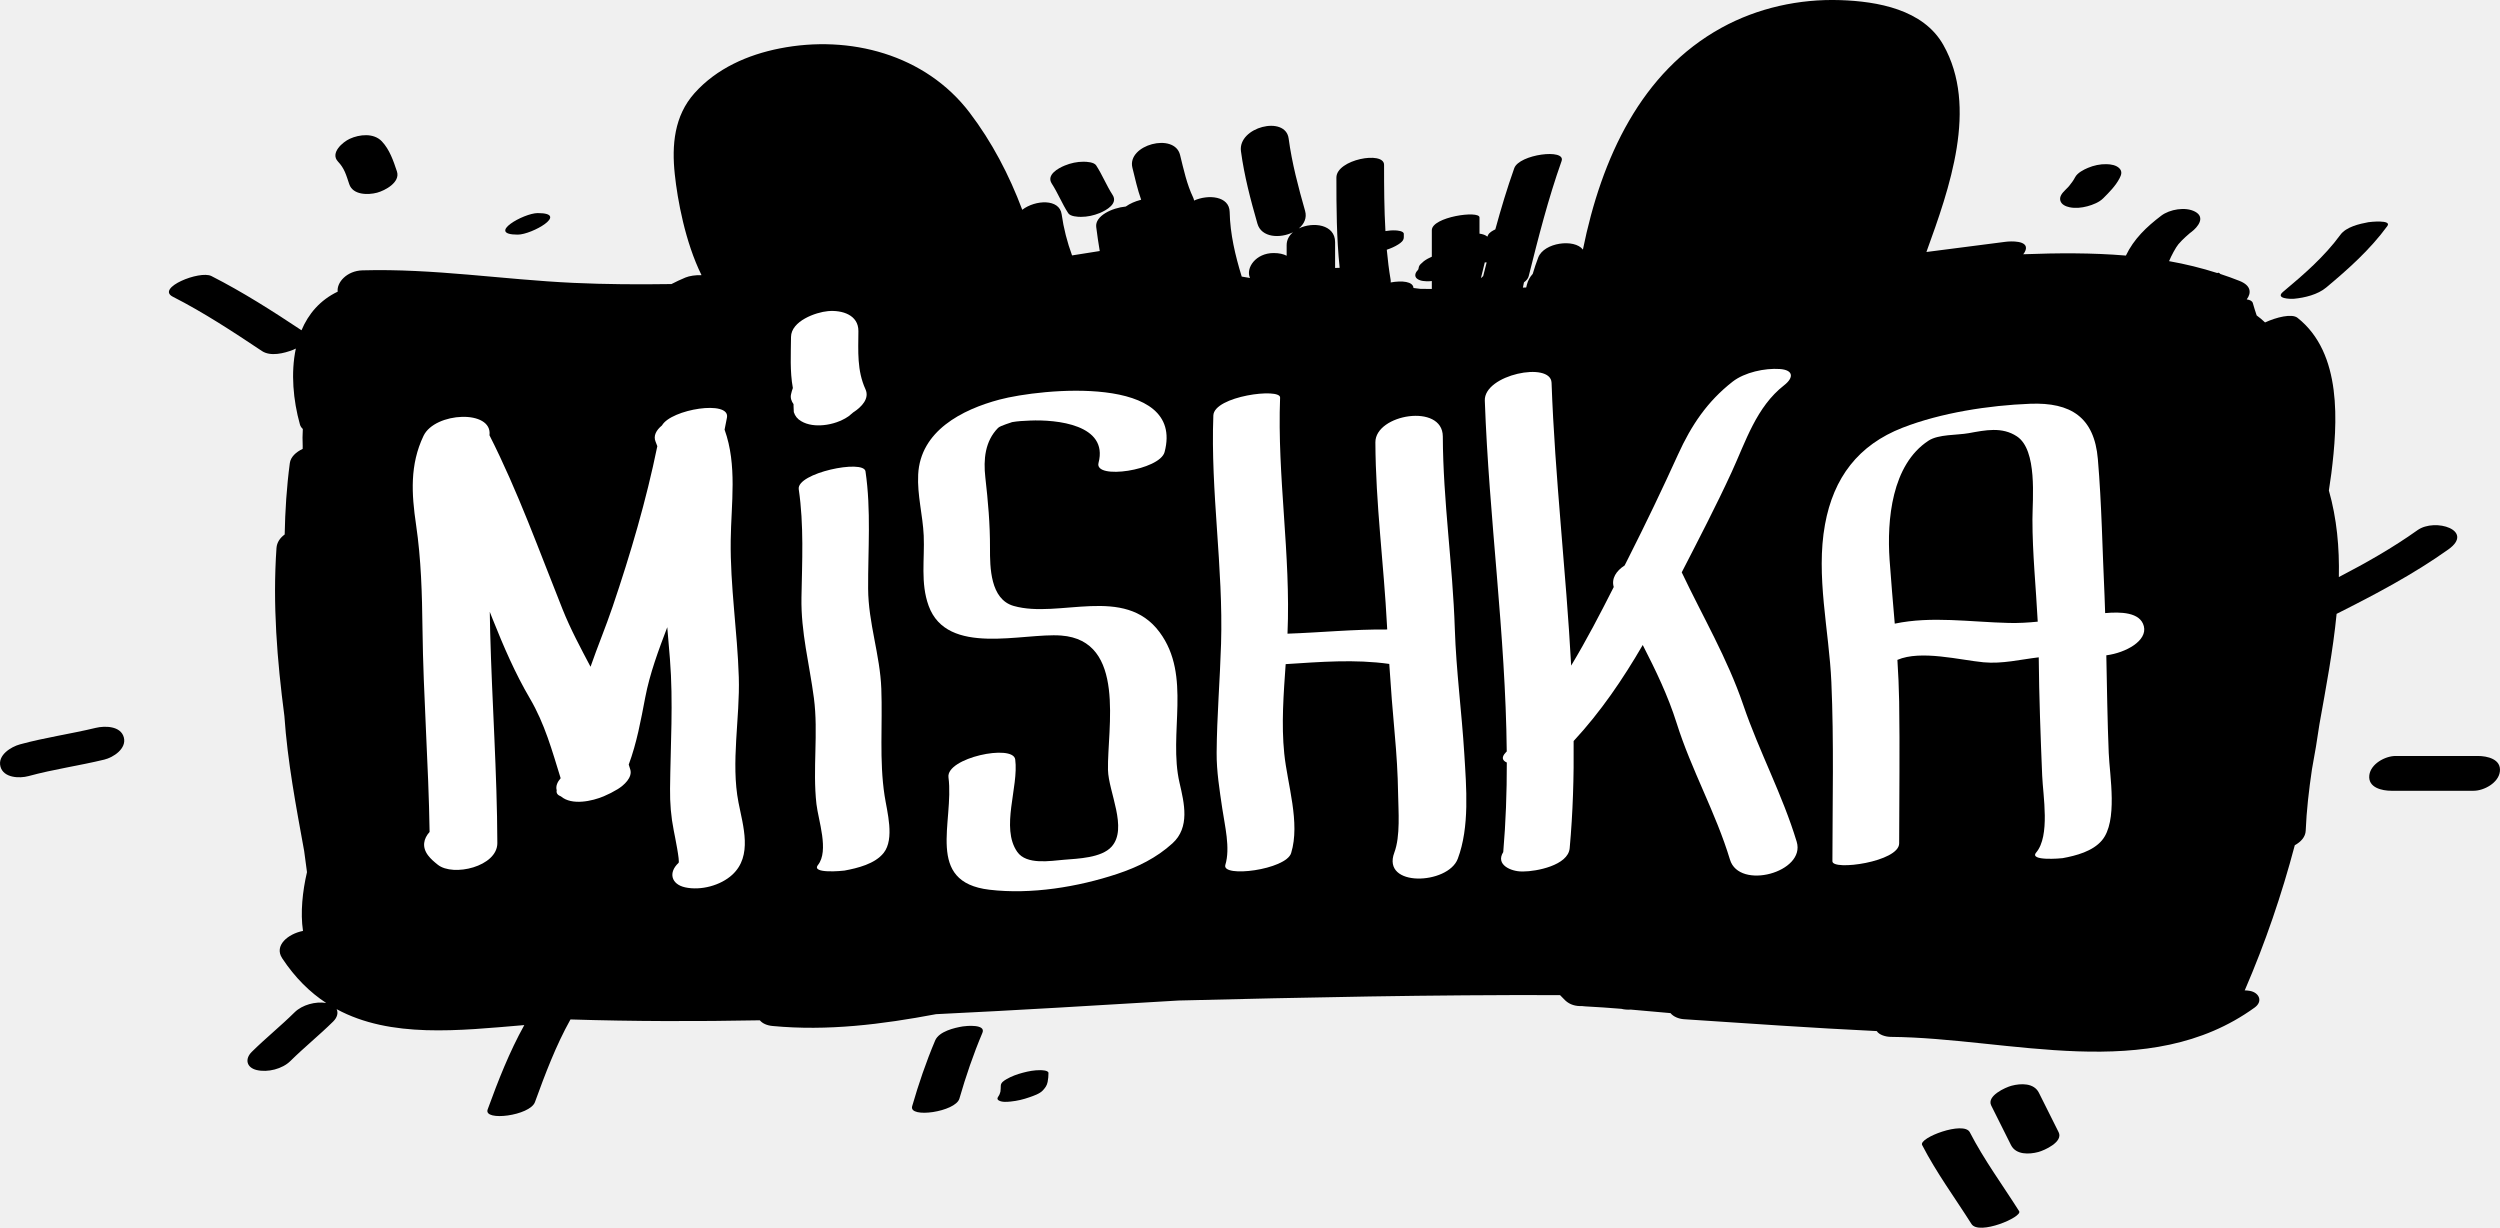
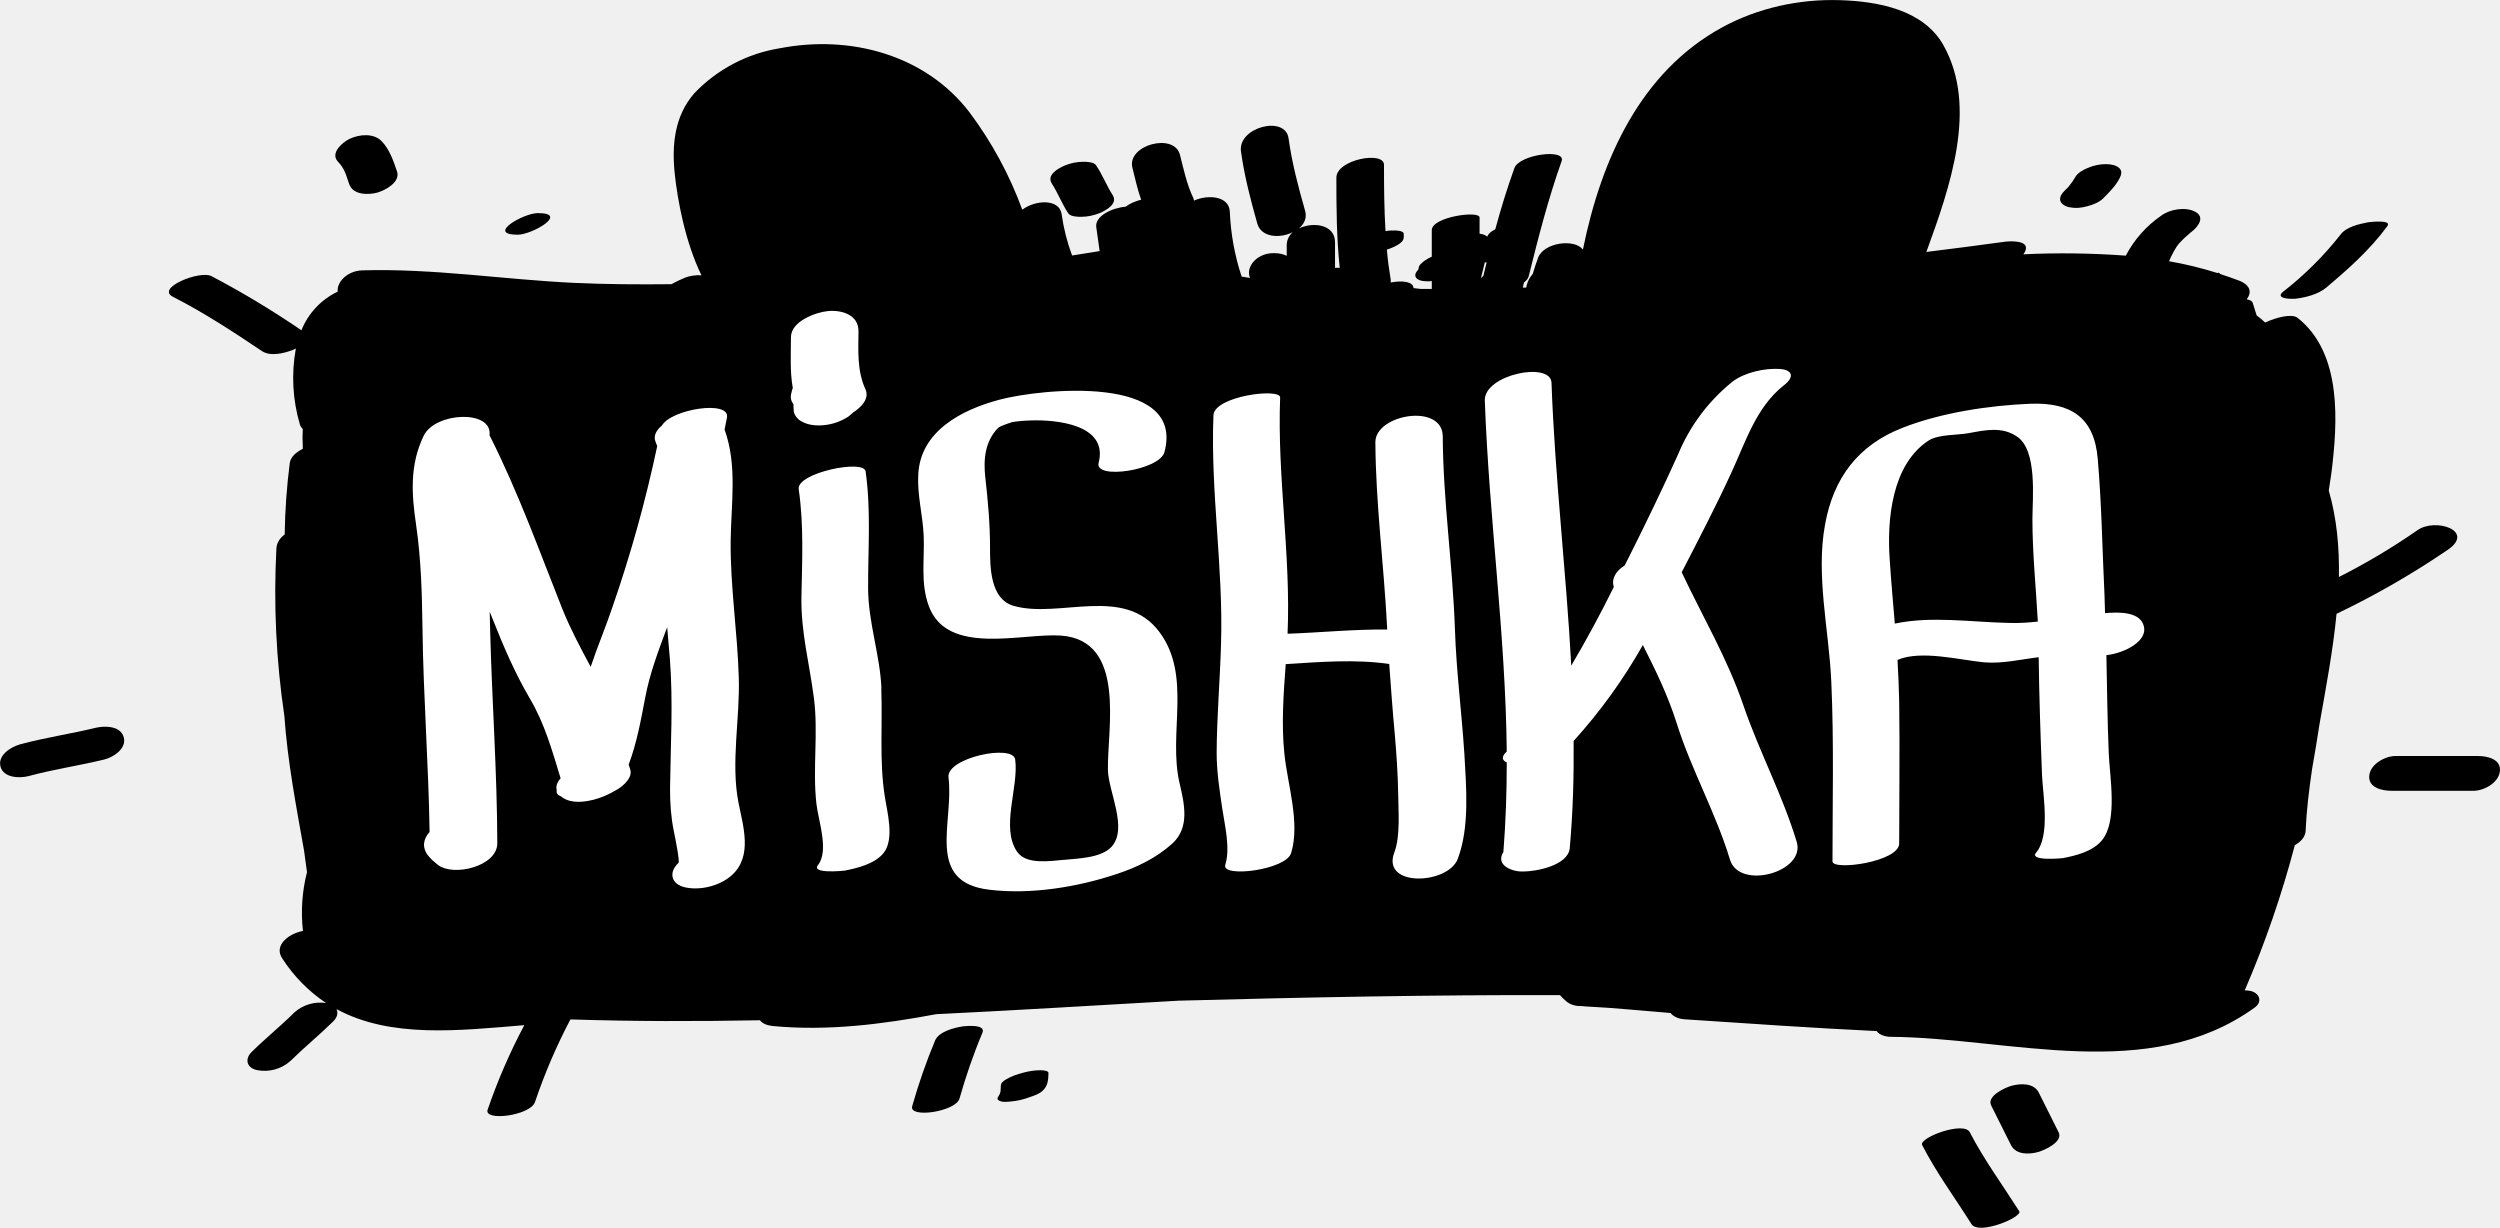
- <svg xmlns="http://www.w3.org/2000/svg" version="1.1" x="0px" y="0px" width="148.051px" height="72.707px" viewBox="0 0 148.051 72.707" enable-background="new 0 0 148.051 72.707" xml:space="preserve">
-   <g id="Layer_2">
-     <g>
-       <path d="M143.165,31.397c-1.481,1.055-3.053,1.942-4.657,2.777c0.037-1.747-0.119-3.465-0.591-5.127 c0.051-0.333,0.102-0.667,0.145-1.002c0.375-3.005,0.657-7.122-2.003-9.224c-0.335-0.265-1.249-0.035-1.922,0.274 c-0.157-0.151-0.322-0.289-0.496-0.415c-0.082-0.242-0.159-0.487-0.229-0.735c-0.035-0.12-0.168-0.188-0.36-0.215 c0.285-0.383,0.263-0.818-0.419-1.092c-0.378-0.152-0.759-0.287-1.143-0.413c-0.067-0.072-0.126-0.096-0.172-0.058 c-0.001,0.001-0.004,0.002-0.006,0.003c-0.938-0.3-1.893-0.533-2.859-0.705c0.138-0.331,0.396-0.813,0.552-1 c0.132-0.157,0.279-0.3,0.429-0.439c0.062-0.057,0.125-0.111,0.188-0.165c0.032-0.027,0.053-0.046,0.069-0.061 c0.02-0.014,0.046-0.034,0.084-0.062c0.38-0.288,0.846-0.865,0.221-1.202c-0.57-0.307-1.507-0.142-2.007,0.238 c-0.863,0.655-1.626,1.379-2.092,2.361c-2.01-0.169-4.05-0.155-6.079-0.078c0.062-0.076,0.112-0.158,0.141-0.25 c0.184-0.585-0.908-0.525-1.188-0.488c-1.562,0.205-3.125,0.407-4.688,0.604c1.367-3.773,3.083-8.578,1.001-12.264 c-1.19-2.106-3.906-2.579-6.098-2.652c-2.436-0.081-4.898,0.461-7.036,1.636c-4.762,2.618-7.11,7.71-8.21,13.138 c-0.497-0.657-2.301-0.425-2.645,0.468c-0.124,0.32-0.229,0.645-0.327,0.972c-0.16,0.174-0.282,0.386-0.345,0.637 c-0.015,0.056-0.027,0.111-0.041,0.167c-0.065,0.002-0.131,0.005-0.196,0.007c0.02-0.104,0.041-0.207,0.064-0.31 c0.146-0.109,0.247-0.232,0.28-0.366c0.574-2.296,1.156-4.588,1.948-6.82c0.269-0.756-2.511-0.399-2.804,0.426 c-0.424,1.193-0.786,2.403-1.12,3.622c-0.165,0.078-0.356,0.187-0.425,0.326c-0.017,0.034-0.031,0.07-0.047,0.104 c-0.107-0.093-0.271-0.151-0.466-0.178c0-0.319,0-0.639,0-0.959c0-0.432-2.823-0.034-2.823,0.757c0,0.522,0,1.046,0,1.568 c-0.167,0.072-0.327,0.158-0.472,0.266c-0.063,0.057-0.127,0.114-0.19,0.172c-0.073,0.071-0.113,0.152-0.12,0.245 c-0.007,0.026-0.013,0.053-0.023,0.078c-0.017,0.022-0.032,0.046-0.052,0.066c-0.126,0.128-0.184,0.335-0.027,0.467 c0.19,0.16,0.508,0.167,0.738,0.159c0.048-0.002,0.097-0.007,0.146-0.011c0,0.156,0,0.312,0,0.468 c-0.226-0.001-0.45-0.003-0.675-0.006l-0.411-0.051c-0.021-0.385-0.676-0.452-1.351-0.328c0.006-0.049,0.007-0.098-0.001-0.148 c-0.101-0.595-0.174-1.192-0.229-1.79c0.237-0.079,0.471-0.18,0.68-0.313c0.159-0.102,0.328-0.224,0.328-0.43 c0-0.064,0-0.13,0-0.194c0-0.18-0.412-0.204-0.499-0.208c-0.195-0.009-0.394,0.009-0.589,0.041 c-0.075-1.305-0.081-2.615-0.081-3.925c0-0.84-2.824-0.315-2.823,0.757c0,1.786,0.009,3.57,0.193,5.343 c-0.087-0.002-0.178,0.001-0.27,0.009c0-0.511,0-1.021,0-1.532c0-1.045-1.297-1.22-2.147-0.809 c0.313-0.262,0.489-0.622,0.37-1.039c-0.403-1.414-0.778-2.827-0.974-4.287c-0.188-1.394-3.017-0.677-2.824,0.756 c0.196,1.46,0.57,2.873,0.975,4.287c0.235,0.828,1.338,0.889,2.104,0.51c-0.227,0.196-0.373,0.452-0.373,0.76 c0,0.21,0,0.42,0,0.63c-0.189-0.098-0.439-0.16-0.77-0.16c-1.057,0-1.671,0.885-1.4,1.477c-0.164-0.027-0.327-0.054-0.491-0.083 c-0.382-1.248-0.686-2.514-0.714-3.83c-0.02-0.942-1.27-1.049-2.108-0.672c-0.008-0.056-0.022-0.111-0.049-0.168 c-0.385-0.804-0.567-1.674-0.78-2.533c-0.332-1.35-3.158-0.601-2.823,0.756c0.157,0.638,0.3,1.281,0.519,1.898 c-0.018,0.005-0.039,0.009-0.056,0.014c-0.3,0.081-0.601,0.205-0.854,0.387c-0.832,0.079-1.828,0.565-1.752,1.208 c0.058,0.478,0.131,0.953,0.209,1.427c-0.546,0.091-1.092,0.177-1.639,0.26c-0.289-0.787-0.499-1.601-0.618-2.443 c-0.131-0.924-1.555-0.854-2.332-0.26c-0.774-2.062-1.796-4.019-3.122-5.761c-2.621-3.439-7.097-4.613-11.242-3.794 c-1.9,0.376-3.735,1.184-5.043,2.646c-1.21,1.353-1.352,3.089-1.17,4.805c0.158,1.493,0.61,4.005,1.584,5.976 c-0.35-0.012-0.709,0.041-0.949,0.139c-0.283,0.117-0.561,0.248-0.833,0.388c-1.939,0.029-3.877,0.019-5.803-0.07 c-4.179-0.194-8.301-0.86-12.497-0.742c-0.923,0.026-1.534,0.719-1.465,1.262c-1.046,0.502-1.733,1.315-2.143,2.287 c-1.732-1.15-3.479-2.266-5.335-3.211c-0.689-0.351-3.3,0.707-2.285,1.224c1.84,0.938,3.561,2.072,5.278,3.216 c0.512,0.341,1.32,0.133,1.842-0.07c0.03-0.012,0.09-0.039,0.165-0.077c-0.306,1.44-0.157,3.067,0.241,4.493 c0.03,0.11,0.093,0.198,0.172,0.27c-0.021,0.338-0.023,0.677-0.007,1.015c-0.001,0.055-0.001,0.109-0.002,0.165 c-0.4,0.189-0.712,0.48-0.76,0.839c-0.188,1.411-0.278,2.82-0.305,4.229c-0.272,0.199-0.462,0.469-0.485,0.798 c-0.233,3.345,0.037,6.652,0.467,9.95c0.185,2.694,0.69,5.344,1.172,7.999c0.058,0.416,0.113,0.832,0.167,1.249 c-0.265,1.133-0.398,2.395-0.237,3.482c-0.881,0.171-1.729,0.866-1.233,1.617c0.765,1.158,1.644,2.018,2.606,2.649 c-0.633-0.103-1.42,0.11-1.871,0.555c-0.818,0.809-1.715,1.531-2.533,2.339c-0.429,0.424-0.314,0.935,0.289,1.078 c0.651,0.155,1.516-0.06,1.997-0.535c0.817-0.808,1.715-1.531,2.533-2.339c0.248-0.245,0.308-0.517,0.204-0.731 c3.21,1.735,7.235,1.27,11.114,0.943c-0.882,1.589-1.542,3.273-2.17,4.997c-0.262,0.719,2.507,0.373,2.801-0.436 c0.61-1.675,1.237-3.343,2.103-4.895c3.741,0.117,7.479,0.122,11.215,0.051c0.149,0.182,0.416,0.305,0.746,0.336 c3.27,0.311,6.489-0.096,9.688-0.699c4.789-0.229,9.577-0.525,14.366-0.809c7.527-0.186,15.056-0.346,22.587-0.32 c0.1,0.109,0.204,0.215,0.314,0.318c0.272,0.256,0.621,0.345,0.979,0.33c0.062,0.009,0.128,0.016,0.199,0.019 c0.714,0.036,1.428,0.087,2.141,0.145c0.156,0.04,0.341,0.059,0.559,0.046c0.002,0,0.004,0,0.005,0 c0.782,0.067,1.563,0.14,2.346,0.208c0.171,0.214,0.497,0.342,0.792,0.361c3.804,0.25,7.612,0.522,11.423,0.703 c0.14,0.229,0.536,0.34,0.82,0.343c7.067,0.06,15.278,2.804,21.558-1.736c0.501-0.362,0.273-0.877-0.264-0.984 c-0.108-0.021-0.217-0.031-0.326-0.034c0.008-0.016,0.018-0.03,0.023-0.045c1.195-2.769,2.174-5.633,2.945-8.552 c0.365-0.198,0.632-0.494,0.646-0.86c0.049-1.189,0.188-2.406,0.371-3.639c0.166-0.884,0.313-1.771,0.441-2.66 c0.387-2.169,0.806-4.367,1.018-6.541c2.28-1.147,4.538-2.335,6.622-3.819C146.562,31.417,144.213,30.651,143.165,31.397z M87.835,16.351c-0.049,0.039-0.094,0.079-0.134,0.123c0.073-0.312,0.149-0.623,0.228-0.934c0.036,0.001,0.073,0.001,0.111,0 C87.972,15.81,87.902,16.081,87.835,16.351z" />
-       <path d="M63.261,12.626c0.127,0.196,0.562,0.217,0.753,0.217c0.377,0.001,0.759-0.083,1.106-0.225 c0.404-0.166,1.101-0.559,0.77-1.07c-0.363-0.562-0.609-1.19-0.975-1.754c-0.127-0.196-0.562-0.217-0.754-0.217 c-0.376-0.001-0.758,0.083-1.105,0.226c-0.404,0.165-1.101,0.558-0.77,1.069C62.649,11.434,62.896,12.063,63.261,12.626z" />
-       <path d="M20.683,10.907c0.216,0.647,1.111,0.647,1.648,0.504c0.472-0.127,1.39-0.616,1.175-1.26 c-0.208-0.624-0.433-1.293-0.893-1.78c-0.479-0.507-1.324-0.417-1.902-0.151c-0.412,0.19-1.177,0.838-0.695,1.349 C20.398,9.974,20.494,10.341,20.683,10.907z" />
-       <path d="M30.66,13.895c0.843,0,3.073-1.276,1.186-1.276C31.003,12.619,28.772,13.895,30.66,13.895z" />
-       <path d="M122.562,12.274c0.346,0.072,0.717,0.032,1.055-0.059c0.321-0.086,0.7-0.234,0.941-0.477 c0.355-0.355,0.728-0.729,0.962-1.178c0.104-0.198,0.174-0.399-0.005-0.587c-0.188-0.197-0.507-0.245-0.763-0.251 c-0.376-0.01-0.761,0.074-1.106,0.22c-0.252,0.106-0.621,0.294-0.756,0.553c-0.098,0.186-0.218,0.353-0.351,0.513 c-0.008,0.009-0.016,0.018-0.023,0.027c-0.011,0.012-0.021,0.023-0.028,0.032c-0.064,0.067-0.13,0.133-0.195,0.199 c-0.158,0.158-0.346,0.365-0.279,0.614C122.077,12.121,122.347,12.229,122.562,12.274z" />
-       <path d="M135.861,17.692c0.631-0.061,1.395-0.246,1.894-0.662c1.319-1.102,2.603-2.248,3.623-3.642 c0.288-0.393-1.049-0.243-1.118-0.23c-0.534,0.099-1.316,0.276-1.661,0.746c-0.949,1.296-2.164,2.349-3.391,3.374 C134.71,17.693,135.649,17.712,135.861,17.692z" />
-       <path d="M146.74,44.769c-1.624,0-3.248,0-4.872,0c-0.616,0-1.475,0.468-1.556,1.139c-0.09,0.739,0.754,0.922,1.304,0.922 c1.624,0,3.248,0,4.871,0c0.617,0,1.475-0.468,1.557-1.139C148.134,44.952,147.29,44.769,146.74,44.769z" />
-       <path d="M57.021,60.784c-0.498,0.08-1.412,0.296-1.639,0.831c-0.538,1.272-0.981,2.571-1.364,3.897 c-0.211,0.733,2.571,0.333,2.798-0.451c0.383-1.327,0.825-2.625,1.363-3.897C58.401,60.637,57.213,60.752,57.021,60.784z" />
-       <path d="M61.602,63.375c-0.347-0.003-0.696,0.063-1.029,0.152c-0.333,0.089-0.67,0.207-0.968,0.383 c-0.141,0.084-0.338,0.2-0.338,0.39c-0.001,0.116-0.007,0.231-0.021,0.346c-0.025,0.103-0.06,0.2-0.125,0.286 c0.004-0.004,0.008-0.009,0.012-0.014c-0.064,0.082-0.108,0.179,0.018,0.253c0.196,0.114,0.502,0.083,0.712,0.062 c0.374-0.037,0.745-0.127,1.099-0.252c0.243-0.085,0.613-0.207,0.795-0.407c0.149-0.164,0.241-0.286,0.284-0.501 c0.035-0.177,0.05-0.349,0.05-0.529C62.09,63.378,61.669,63.376,61.602,63.375z" />
-       <path d="M116.652,67.051c-0.354-0.686-3.043,0.331-2.823,0.757c0.844,1.638,1.939,3.122,2.923,4.677 c0.436,0.689,3.04-0.414,2.823-0.757C118.593,70.174,117.496,68.689,116.652,67.051z" />
-       <path d="M120.744,64.713c-0.294-0.588-1.067-0.563-1.624-0.414c-0.35,0.094-1.485,0.598-1.199,1.17 c0.39,0.78,0.779,1.559,1.169,2.339c0.294,0.588,1.068,0.562,1.624,0.414c0.35-0.094,1.486-0.598,1.199-1.171 C121.523,66.272,121.134,65.493,120.744,64.713z" />
-       <path d="M5.668,43.105c-1.486,0.359-3.006,0.571-4.481,0.975c-0.537,0.146-1.342,0.641-1.16,1.318 c0.181,0.675,1.128,0.709,1.664,0.562c1.476-0.403,2.995-0.615,4.482-0.975c0.541-0.13,1.338-0.651,1.16-1.318 C7.148,42.982,6.209,42.975,5.668,43.105z" />
-     </g>
-   </g>
-   <g id="Layer_1">
-     <g>
-       <path fill="#FFFFFF" d="M43.752,40.106c-0.083-2.707-0.514-5.396-0.479-8.108c0.028-2.194,0.393-4.45-0.363-6.554 c0.047-0.239,0.097-0.477,0.141-0.717c0.195-1.055-3.3-0.497-3.849,0.468c-0.346,0.283-0.523,0.621-0.377,0.965 c0.037,0.087,0.069,0.175,0.102,0.263c-0.662,3.233-1.584,6.364-2.645,9.498c-0.406,1.199-0.896,2.37-1.31,3.565 c-0.587-1.114-1.181-2.214-1.658-3.408c-1.386-3.464-2.636-6.965-4.326-10.299c0.192-1.543-3.232-1.381-3.907,0.032 c-0.816,1.709-0.711,3.434-0.442,5.262c0.303,2.061,0.356,4.086,0.381,6.167c0.048,4.012,0.361,8.016,0.421,12.027 c-0.357,0.397-0.466,0.889-0.092,1.388c0.163,0.217,0.365,0.385,0.576,0.554c0.913,0.73,3.533,0.108,3.528-1.283 c-0.014-4.16-0.314-8.312-0.424-12.471c-0.011-0.407-0.018-0.814-0.024-1.222c0.058,0.146,0.115,0.293,0.173,0.438 c0.646,1.618,1.322,3.191,2.205,4.696c0.876,1.491,1.315,3.092,1.819,4.719c-0.19,0.219-0.305,0.467-0.234,0.715 c-0.04,0.181,0.071,0.294,0.253,0.363c0.645,0.552,1.858,0.277,2.532-0.007c0.29-0.122,0.566-0.263,0.834-0.427 c0.348-0.215,0.891-0.686,0.735-1.17c-0.03-0.093-0.059-0.187-0.088-0.281c0.475-1.281,0.716-2.612,0.975-3.965 c0.275-1.441,0.789-2.805,1.307-4.171c0.053,0.625,0.107,1.249,0.157,1.872c0.206,2.577,0.033,5.118,0.008,7.696 c-0.009,0.854,0.054,1.648,0.221,2.484c0.068,0.345,0.37,1.824,0.283,1.904c-0.617,0.57-0.438,1.268,0.389,1.45 c0.923,0.203,2.1-0.106,2.795-0.749c1.209-1.117,0.638-2.871,0.364-4.28C43.273,45.158,43.826,42.512,43.752,40.106z" />
-       <path fill="#FFFFFF" d="M52.192,40.788c-0.074-2.007-0.771-3.897-0.781-5.925c-0.011-2.327,0.183-4.635-0.156-6.949 c-0.107-0.732-4.093,0.101-3.953,1.059c0.312,2.129,0.199,4.268,0.161,6.412c-0.037,2.063,0.472,3.934,0.737,5.958 c0.271,2.073-0.085,4.195,0.15,6.271c0.11,0.971,0.758,2.768,0.09,3.612c-0.424,0.537,1.482,0.345,1.568,0.33 c0.775-0.143,1.809-0.395,2.324-1.048c0.659-0.835,0.198-2.448,0.054-3.387C52.066,45.041,52.271,42.885,52.192,40.788z" />
-       <path fill="#FFFFFF" d="M68.671,37.438c-2.081-2.809-5.943-0.787-8.64-1.554c-1.39-0.396-1.407-2.292-1.403-3.428 c0.004-1.439-0.115-2.757-0.276-4.184c-0.119-1.061-0.024-2.14,0.753-2.93c0.143-0.146,0.866-0.339,0.817-0.342 c0.356-0.062,0.683-0.077,1.077-0.094c1.562-0.067,4.654,0.234,4.056,2.506c-0.269,1.019,3.629,0.435,3.913-0.643 c1.224-4.64-7.352-3.749-9.774-3.106c-2.231,0.592-4.692,1.862-4.819,4.438c-0.062,1.23,0.274,2.401,0.328,3.62 c0.061,1.403-0.2,2.802,0.291,4.155c1.092,3.01,5.57,1.59,7.849,1.761c3.88,0.29,2.722,5.519,2.772,7.955 c0.027,1.3,1.192,3.461,0.213,4.549c-0.601,0.668-2,0.706-2.817,0.774c-0.821,0.069-2.221,0.315-2.768-0.465 c-1.002-1.431,0.093-3.834-0.121-5.474c-0.122-0.933-4.104-0.096-3.953,1.059c0.346,2.651-1.412,6.2,2.424,6.655 c2.464,0.293,5.238-0.162,7.568-0.936c1.207-0.4,2.328-0.951,3.272-1.81c1.045-0.949,0.701-2.369,0.421-3.579 C69.172,43.422,70.593,40.032,68.671,37.438z" />
-       <path fill="#FFFFFF" d="M86.155,37.248c-0.122-3.812-0.696-7.582-0.711-11.4c-0.009-1.989-4-1.317-3.993,0.346 c0.015,3.641,0.501,7.232,0.688,10.862c0.003,0.074,0.008,0.148,0.012,0.223c-1.967-0.018-3.934,0.179-5.905,0.248 c0.203-4.675-0.617-9.311-0.438-13.983c0.022-0.587-3.909-0.091-3.953,1.059c-0.172,4.516,0.593,8.997,0.457,13.514 c-0.064,2.155-0.247,4.303-0.262,6.46c-0.008,1.105,0.173,2.204,0.332,3.293c0.147,1.008,0.488,2.352,0.183,3.349 c-0.238,0.779,3.594,0.293,3.897-0.701c0.55-1.794-0.224-4.076-0.408-5.892c-0.177-1.74-0.04-3.53,0.084-5.296 c2.048-0.131,4.096-0.3,6.135-0.012c0.091,1.391,0.197,2.779,0.325,4.172c0.106,1.168,0.181,2.334,0.198,3.507 c0.016,1.028,0.143,2.519-0.223,3.492c-0.78,2.075,3.179,1.906,3.757,0.368c0.71-1.887,0.507-4.237,0.386-6.22 C86.565,42.169,86.235,39.717,86.155,37.248z" />
-       <path fill="#FFFFFF" d="M103.242,41.762c-0.948-2.783-2.395-5.224-3.649-7.868c1.01-1.967,2.036-3.935,2.959-5.942 c0.838-1.824,1.459-3.854,3.107-5.139c0.579-0.451,0.555-0.904-0.258-0.96c-0.883-0.061-2.083,0.194-2.795,0.749 c-1.498,1.168-2.448,2.587-3.229,4.307c-0.94,2.069-1.914,4.101-2.94,6.13c-0.074,0.149-0.15,0.298-0.226,0.448 c-0.494,0.318-0.792,0.769-0.645,1.277c-0.798,1.578-1.614,3.146-2.521,4.653c-0.302-5.584-0.963-11.162-1.161-16.751 c-0.045-1.281-4.007-0.484-3.953,1.059c0.246,6.93,1.23,13.845,1.299,20.775c-0.017,0.017-0.032,0.034-0.049,0.051 c-0.303,0.311-0.191,0.498,0.053,0.606c0.002,1.767-0.06,3.534-0.211,5.303c-0.477,0.752,0.467,1.149,1.094,1.149 c0.033,0,0.065,0,0.098,0c0.746,0,2.649-0.353,2.742-1.376c0.193-2.119,0.254-4.234,0.234-6.349 c1.605-1.731,2.916-3.663,4.093-5.687c0.766,1.494,1.495,3,2.007,4.625c0.868,2.766,2.32,5.308,3.159,8.087 c0.55,1.822,4.497,0.745,3.952-1.059C105.563,47.072,104.177,44.505,103.242,41.762z" />
-       <path fill="#FFFFFF" d="M126.96,37.085c-0.212-0.84-1.385-0.857-2.292-0.777c-0.013-0.338-0.021-0.677-0.036-1.016 c-0.127-2.686-0.168-5.428-0.396-8.105c-0.211-2.479-1.599-3.368-4.008-3.276c-2.438,0.093-5.277,0.532-7.55,1.416 c-2.632,1.023-4.096,2.961-4.601,5.733c-0.555,3.041,0.242,6.275,0.377,9.331c0.155,3.535,0.066,7.078,0.062,10.614 c0,0.579,3.952,0.031,3.953-1.059c0.003-2.801,0.043-5.602,0-8.402c-0.014-0.826-0.052-1.647-0.104-2.466 c1.382-0.599,3.721,0.013,5.097,0.143c1.117,0.105,2.188-0.167,3.273-0.294c0.021,2.333,0.108,4.678,0.204,7.008 c0.049,1.194,0.481,3.563-0.356,4.552c-0.44,0.521,1.493,0.347,1.568,0.333c0.801-0.147,1.777-0.404,2.324-1.05 c0.958-1.13,0.46-3.824,0.405-5.173c-0.079-1.928-0.103-3.859-0.143-5.789C125.903,38.656,127.177,37.943,126.96,37.085z M112.208,36.933c-0.104-1.257-0.219-2.513-0.306-3.777c-0.161-2.352,0.118-5.634,2.31-7.062c0.587-0.383,1.691-0.317,2.377-0.442 c0.979-0.177,1.974-0.393,2.855,0.192c1.221,0.81,0.92,3.69,0.918,4.913c-0.002,2.024,0.21,4.038,0.313,6.058 c-0.558,0.056-1.122,0.09-1.698,0.077C116.67,36.837,114.393,36.474,112.208,36.933z" />
-       <path fill="#FFFFFF" d="M48.771,25.176c0.526-0.051,1.055-0.229,1.49-0.529c0.087-0.073,0.173-0.146,0.26-0.219 c0.524-0.338,0.979-0.834,0.734-1.373c-0.509-1.115-0.428-2.251-0.42-3.445c0.007-0.966-0.972-1.257-1.797-1.185 c-0.729,0.064-2.188,0.586-2.194,1.534c-0.007,1.002-0.072,2.034,0.11,3.02c-0.049,0.113-0.075,0.241-0.105,0.358 c-0.056,0.214,0.016,0.424,0.144,0.595c0,0.045,0.002,0.09,0.002,0.135c0.005,0.113,0.011,0.226,0.015,0.338 c0.074,0.235,0.218,0.413,0.433,0.535C47.833,25.176,48.327,25.219,48.771,25.176z" />
+ <svg xmlns="http://www.w3.org/2000/svg" width="148.05" height="72.71">
+   <path d="M143.16 31.4a38.94 38.94 0 01-4.65 2.77c.03-1.74-.12-3.46-.6-5.12l.15-1c.38-3.01.66-7.13-2-9.23-.34-.26-1.25-.03-1.92.28a4.64 4.64 0 00-.5-.42l-.23-.73c-.03-.12-.17-.2-.36-.22.29-.38.26-.82-.42-1.1-.38-.14-.76-.28-1.14-.4-.07-.08-.13-.1-.17-.06-.95-.3-1.9-.53-2.87-.7.14-.34.4-.82.55-1 .14-.16.28-.3.43-.44l.2-.17.06-.06.08-.06c.38-.29.85-.87.23-1.2-.57-.31-1.51-.15-2.01.23a6.55 6.55 0 00-2.1 2.37 50.08 50.08 0 00-6.07-.08.76.76 0 00.14-.25c.18-.59-.9-.53-1.19-.5-1.56.21-3.12.42-4.69.61 1.37-3.77 3.09-8.57 1-12.26-1.19-2.1-3.9-2.58-6.1-2.65-2.43-.08-4.9.46-7.03 1.63-4.76 2.62-7.11 7.71-8.21 13.14-.5-.66-2.3-.42-2.65.47-.12.32-.22.64-.32.97-.16.18-.28.39-.35.64l-.04.17h-.2l.07-.3c.15-.12.25-.24.28-.37.57-2.3 1.16-4.6 1.95-6.82.27-.76-2.51-.4-2.8.42-.43 1.2-.8 2.4-1.13 3.62-.16.08-.35.2-.42.33l-.05.1a.9.9 0 00-.46-.17v-.96c0-.43-2.83-.04-2.83.75v1.57c-.16.07-.32.16-.47.27l-.19.17a.37.37 0 00-.12.25l-.02.07-.05.07c-.13.13-.19.33-.03.47.19.16.5.16.74.16l.14-.02v.47h-.67l-.41-.05c-.02-.39-.68-.46-1.35-.33v-.15c-.1-.6-.18-1.2-.23-1.8.23-.07.47-.17.68-.3.15-.1.32-.23.32-.43v-.2c0-.18-.4-.2-.5-.2-.19-.01-.39 0-.58.04-.08-1.31-.09-2.62-.09-3.93 0-.84-2.82-.31-2.82.76 0 1.78.01 3.57.2 5.34h-.28v-1.52c0-1.05-1.3-1.22-2.14-.81.31-.26.49-.62.37-1.04-.4-1.41-.78-2.83-.98-4.29-.18-1.4-3.01-.67-2.82.76.2 1.46.57 2.87.97 4.29.24.82 1.34.88 2.1.5a1 1 0 00-.36.77v.63c-.2-.1-.44-.16-.77-.16-1.06 0-1.68.88-1.4 1.47l-.5-.08a14.1 14.1 0 01-.7-3.83c-.03-.94-1.28-1.05-2.12-.67a.57.57 0 00-.05-.17c-.38-.8-.56-1.67-.78-2.53-.33-1.35-3.15-.6-2.82.75.16.64.3 1.28.52 1.9l-.06.01c-.3.09-.6.2-.85.4-.83.07-1.83.56-1.75 1.2l.2 1.43-1.63.26c-.3-.8-.5-1.6-.62-2.45-.13-.92-1.56-.85-2.33-.26a22.56 22.56 0 00-3.12-5.76c-2.63-3.44-7.1-4.61-11.25-3.8a8.97 8.97 0 00-5.04 2.65c-1.2 1.36-1.35 3.1-1.17 4.8.16 1.5.61 4.01 1.58 5.99-.35-.02-.7.04-.94.13-.29.12-.57.25-.84.4-1.94.02-3.87.01-5.8-.08-4.18-.2-8.3-.86-12.5-.74-.92.03-1.53.72-1.46 1.26a4.31 4.31 0 00-2.15 2.29 53.99 53.99 0 00-5.33-3.21c-.69-.35-3.3.7-2.29 1.22 1.84.94 3.57 2.07 5.28 3.22.51.34 1.32.13 1.84-.07l.17-.08a9.72 9.72 0 00.24 4.5c.03.1.1.2.17.26-.02.34-.02.68 0 1.02v.16c-.4.2-.72.48-.77.84a37.38 37.38 0 00-.3 4.23c-.27.2-.46.47-.49.8a49.9 49.9 0 00.47 9.95c.19 2.7.7 5.34 1.17 8l.17 1.25a9.7 9.7 0 00-.24 3.48c-.88.17-1.73.87-1.23 1.62a9.1 9.1 0 002.6 2.65 2.3 2.3 0 00-1.87.55c-.81.81-1.71 1.53-2.53 2.34-.43.42-.31.94.3 1.08a2.3 2.3 0 001.99-.54c.81-.8 1.71-1.53 2.53-2.34.25-.24.3-.51.2-.73 3.21 1.74 7.24 1.27 11.12.95a34.55 34.55 0 00-2.17 5c-.26.71 2.5.37 2.8-.44a33.4 33.4 0 012.1-4.9c3.74.12 7.48.12 11.22.05.15.19.41.3.74.34 3.27.31 6.5-.1 9.7-.7 4.78-.23 9.57-.53 14.36-.8 7.52-.2 15.05-.35 22.58-.33.1.11.2.22.32.32.27.26.62.34.98.33l.2.02a69.72 69.72 0 012.7.19l2.35.2c.17.22.5.35.79.37 3.8.25 7.61.52 11.42.7.14.23.54.34.82.34 7.07.06 15.28 2.8 21.56-1.73.5-.36.27-.88-.26-.99a2 2 0 00-.33-.03l.02-.04a60.72 60.72 0 002.95-8.56c.36-.2.63-.5.64-.86.05-1.19.2-2.4.38-3.64.16-.88.3-1.77.44-2.66.38-2.16.8-4.36 1.01-6.54a50.04 50.04 0 006.63-3.82c1.56-1.11-.79-1.88-1.84-1.13zM87.83 16.35l-.13.12.23-.93h.11l-.2.81z" />
+   <path d="M63.26 12.63c.13.2.56.21.75.21.38 0 .76-.08 1.11-.22.4-.17 1.1-.56.77-1.07-.36-.56-.6-1.2-.98-1.76-.12-.2-.56-.21-.75-.21-.38 0-.76.08-1.1.22-.4.17-1.1.56-.77 1.07.36.56.6 1.2.97 1.76zM20.68 10.9c.22.65 1.11.65 1.65.51.47-.13 1.4-.62 1.18-1.26-.21-.62-.44-1.3-.9-1.78-.48-.5-1.32-.42-1.9-.15-.41.19-1.18.84-.7 1.35.39.4.48.77.67 1.34zM30.66 13.9c.84 0 3.07-1.28 1.19-1.28-.85 0-3.08 1.28-1.19 1.28zM122.56 12.27c.35.08.72.04 1.06-.06.32-.08.7-.23.94-.47.35-.36.73-.73.96-1.18.1-.2.17-.4 0-.59-.2-.2-.51-.24-.77-.25a2.7 2.7 0 00-1.1.22c-.26.1-.62.3-.76.56-.1.18-.22.35-.35.5l-.02.04a.58.58 0 00-.03.03l-.2.2c-.15.15-.34.36-.28.61.07.24.34.35.55.4zM135.86 17.7c.63-.07 1.4-.25 1.9-.67 1.31-1.1 2.6-2.25 3.62-3.64.29-.4-1.05-.24-1.12-.23-.53.1-1.32.27-1.66.74a19.72 19.72 0 01-3.4 3.38c-.49.41.45.43.66.41zM146.74 44.77h-4.87c-.62 0-1.48.47-1.56 1.14-.09.74.76.92 1.3.92h4.88c.61 0 1.47-.47 1.55-1.14.1-.74-.75-.92-1.3-.92zM57.02 60.78c-.5.08-1.41.3-1.64.83a34.65 34.65 0 00-1.36 3.9c-.21.73 2.57.33 2.8-.45.38-1.33.82-2.62 1.36-3.9.22-.52-.97-.4-1.16-.38zM61.6 63.38c-.35 0-.7.06-1.03.15-.33.09-.67.2-.97.38-.14.08-.33.2-.33.39l-.02.35a.76.76 0 01-.12.27c-.06.08-.1.18.02.25.2.12.5.08.71.06.38-.03.75-.12 1.1-.25.24-.08.61-.2.8-.4a.96.96 0 00.28-.5c.04-.18.05-.36.05-.54 0-.16-.42-.16-.49-.16zM116.65 67.05c-.35-.68-3.04.33-2.82.76.84 1.64 1.94 3.12 2.92 4.68.44.68 3.04-.42 2.83-.76-.99-1.56-2.08-3.04-2.93-4.68zM120.74 64.71c-.29-.58-1.06-.56-1.62-.41-.35.1-1.49.6-1.2 1.17l1.17 2.34c.3.59 1.07.56 1.62.41.35-.1 1.49-.6 1.2-1.17l-1.17-2.34zM5.67 43.1c-1.49.36-3 .58-4.48.98-.54.15-1.34.64-1.16 1.32.18.67 1.13.7 1.66.56 1.48-.4 3-.62 4.48-.98.54-.13 1.34-.65 1.16-1.31-.18-.69-1.12-.7-1.66-.57z" />
+   <g>
+     <g fill="#FFF">
+       <path d="M43.75 40.1c-.08-2.7-.51-5.39-.48-8.1.03-2.2.4-4.45-.36-6.56l.14-.71c.2-1.06-3.3-.5-3.85.47-.34.28-.52.62-.38.96l.1.26a78.93 78.93 0 01-2.64 9.5c-.4 1.2-.9 2.37-1.3 3.57-.6-1.12-1.19-2.22-1.67-3.41-1.38-3.47-2.63-6.97-4.32-10.3.19-1.54-3.23-1.38-3.9.03-.83 1.71-.72 3.44-.45 5.26.3 2.06.35 4.09.38 6.17.05 4.01.36 8.02.42 12.03-.36.4-.47.89-.1 1.38.17.22.37.39.58.56.92.73 3.54.1 3.53-1.28-.01-4.16-.31-8.32-.42-12.47L29 36.23l.18.44c.64 1.62 1.32 3.2 2.2 4.7.88 1.49 1.32 3.09 1.82 4.72-.19.21-.3.46-.23.71-.04.18.07.3.25.36.65.56 1.86.28 2.53 0 .3-.12.57-.27.84-.43.34-.21.89-.69.73-1.17l-.09-.28c.48-1.28.72-2.61.98-3.97.27-1.44.79-2.8 1.3-4.17l.16 1.88c.2 2.57.04 5.11.01 7.7 0 .85.05 1.64.22 2.48.07.34.37 1.82.28 1.9-.61.57-.43 1.27.4 1.45.92.2 2.1-.1 2.79-.75 1.2-1.12.64-2.87.36-4.28-.46-2.36.1-5 .02-7.41zM52.2 40.79c-.08-2-.78-3.9-.79-5.93-.01-2.32.18-4.63-.15-6.95-.11-.73-4.1.1-3.96 1.06.31 2.13.2 4.27.16 6.42-.03 2.06.48 3.93.74 5.95.27 2.08-.09 4.2.15 6.27.11.98.76 2.77.09 3.62-.42.53 1.48.34 1.57.33.77-.15 1.8-.4 2.32-1.05.66-.84.2-2.45.06-3.39-.32-2.08-.12-4.23-.2-6.33zM68.67 37.44c-2.08-2.81-5.94-.79-8.64-1.56-1.39-.4-1.4-2.29-1.4-3.42 0-1.44-.12-2.76-.28-4.19-.12-1.06-.02-2.14.76-2.93.14-.14.86-.34.81-.34a8.1 8.1 0 011.08-.1c1.56-.06 4.65.24 4.06 2.51-.27 1.02 3.62.44 3.9-.64 1.23-4.64-7.34-3.75-9.77-3.1-2.23.59-4.69 1.86-4.81 4.43-.07 1.23.27 2.4.32 3.62.06 1.4-.2 2.8.3 4.16 1.09 3 5.56 1.59 7.84 1.76 3.88.29 2.73 5.52 2.77 7.95.03 1.3 1.2 3.46.22 4.55-.6.67-2 .7-2.82.78-.82.06-2.22.31-2.77-.47-1-1.43.1-3.83-.12-5.47-.12-.94-4.1-.1-3.95 1.06.34 2.65-1.41 6.2 2.42 6.65 2.47.3 5.24-.16 7.57-.94 1.2-.4 2.33-.95 3.27-1.8 1.05-.96.7-2.38.42-3.59-.68-2.94.74-6.33-1.18-8.92zM86.16 37.25c-.13-3.81-.7-7.58-.72-11.4 0-2-4-1.32-3.99.34.02 3.64.5 7.24.69 10.87l.01.22c-1.97-.02-3.93.18-5.9.25.2-4.68-.62-9.31-.44-13.99.02-.58-3.91-.09-3.95 1.06-.18 4.52.59 9 .45 13.52-.06 2.15-.25 4.3-.26 6.46 0 1.1.17 2.2.33 3.29.15 1 .49 2.35.18 3.35-.23.78 3.6.3 3.9-.7.55-1.8-.22-4.08-.4-5.9-.18-1.73-.05-3.52.08-5.29 2.05-.13 4.1-.3 6.13-.01.1 1.39.2 2.78.33 4.17.1 1.17.18 2.33.2 3.5.01 1.03.14 2.53-.23 3.5-.78 2.07 3.18 1.9 3.76.37.71-1.89.5-4.24.39-6.22-.16-2.47-.48-4.92-.56-7.4zM103.24 41.76c-.95-2.78-2.4-5.22-3.65-7.87 1.01-1.96 2.04-3.93 2.96-5.94.84-1.82 1.46-3.85 3.1-5.14.59-.45.56-.9-.25-.96-.88-.06-2.08.2-2.8.75a10.84 10.84 0 00-3.22 4.3c-.94 2.08-1.92 4.11-2.94 6.14l-.23.45c-.5.31-.8.77-.64 1.27a72.02 72.02 0 01-2.52 4.66c-.3-5.59-.97-11.17-1.17-16.75-.04-1.29-4-.49-3.95 1.05.25 6.94 1.23 13.85 1.3 20.78l-.05.05c-.3.31-.19.5.05.6 0 1.77-.06 3.54-.2 5.31-.48.75.46 1.15 1.09 1.15h.1c.74 0 2.64-.35 2.74-1.38.19-2.12.25-4.23.23-6.35a31.66 31.66 0 004.1-5.68c.76 1.5 1.49 3 2 4.62.87 2.77 2.32 5.31 3.16 8.09.55 1.82 4.5.74 3.95-1.06-.84-2.78-2.22-5.34-3.16-8.09zM126.96 37.09c-.21-.85-1.39-.86-2.3-.78l-.03-1.02c-.13-2.68-.17-5.43-.4-8.1-.2-2.48-1.6-3.37-4-3.28-2.44.1-5.28.53-7.55 1.42-2.63 1.02-4.1 2.96-4.6 5.73-.56 3.04.24 6.28.37 9.33.16 3.54.07 7.08.07 10.62 0 .57 3.95.03 3.95-1.06 0-2.8.04-5.6 0-8.4-.02-.83-.05-1.65-.1-2.47 1.38-.6 3.72.01 5.1.14 1.1.1 2.18-.17 3.26-.3.03 2.34.11 4.69.2 7.02.06 1.19.49 3.56-.35 4.55-.44.52 1.5.34 1.57.33.8-.15 1.78-.4 2.32-1.05.96-1.13.46-3.82.41-5.17-.08-1.93-.1-3.86-.14-5.8 1.16-.14 2.44-.86 2.22-1.71zm-14.75-.16c-.1-1.25-.22-2.51-.3-3.77-.17-2.36.11-5.64 2.3-7.07.59-.38 1.7-.31 2.38-.44.98-.18 1.97-.4 2.85.2 1.23.8.92 3.68.92 4.9 0 2.03.21 4.04.32 6.06-.56.06-1.13.1-1.7.08-2.31-.05-4.59-.42-6.77.04zM48.77 25.18a3.2 3.2 0 001.5-.53l.25-.22c.52-.34.98-.84.73-1.38-.5-1.11-.42-2.25-.41-3.44 0-.97-.98-1.26-1.8-1.19-.73.07-2.19.6-2.2 1.54 0 1-.07 2.03.11 3.02-.05.11-.07.24-.1.36a.7.7 0 00.14.6v.13l.02.33a.9.9 0 00.43.54c.4.24.89.28 1.33.24z" />
    </g>
  </g>
</svg>
